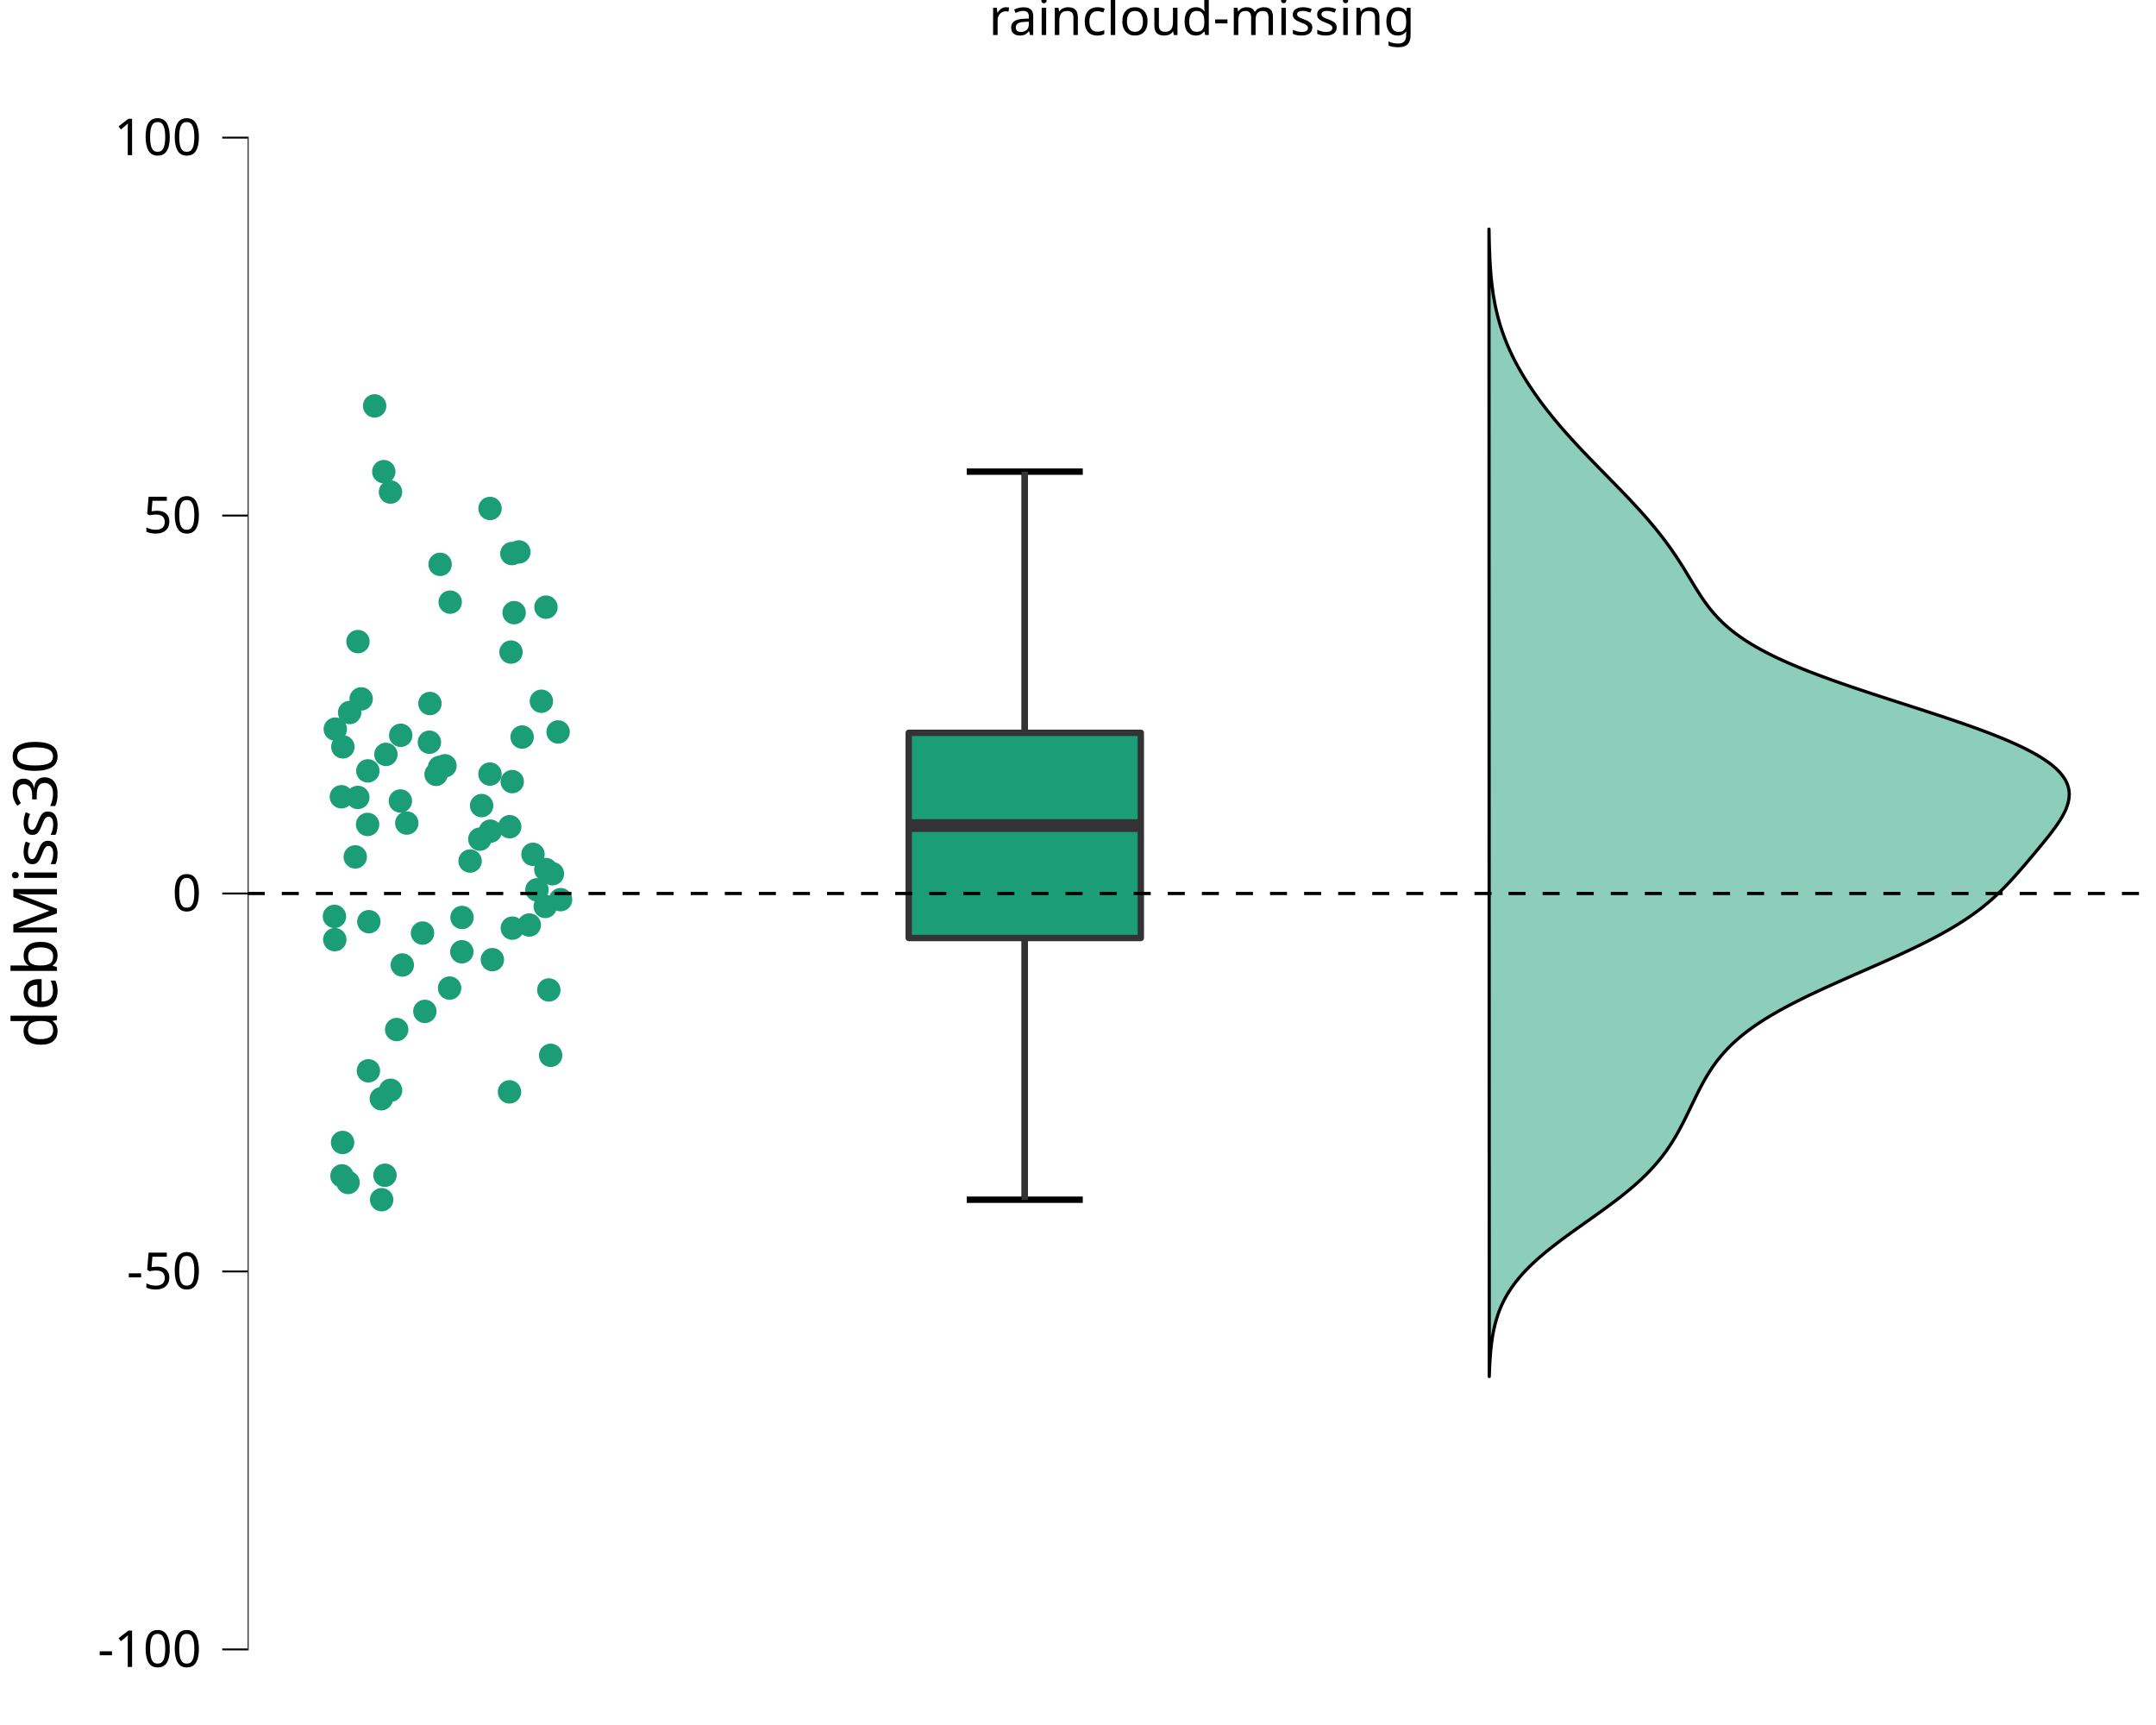
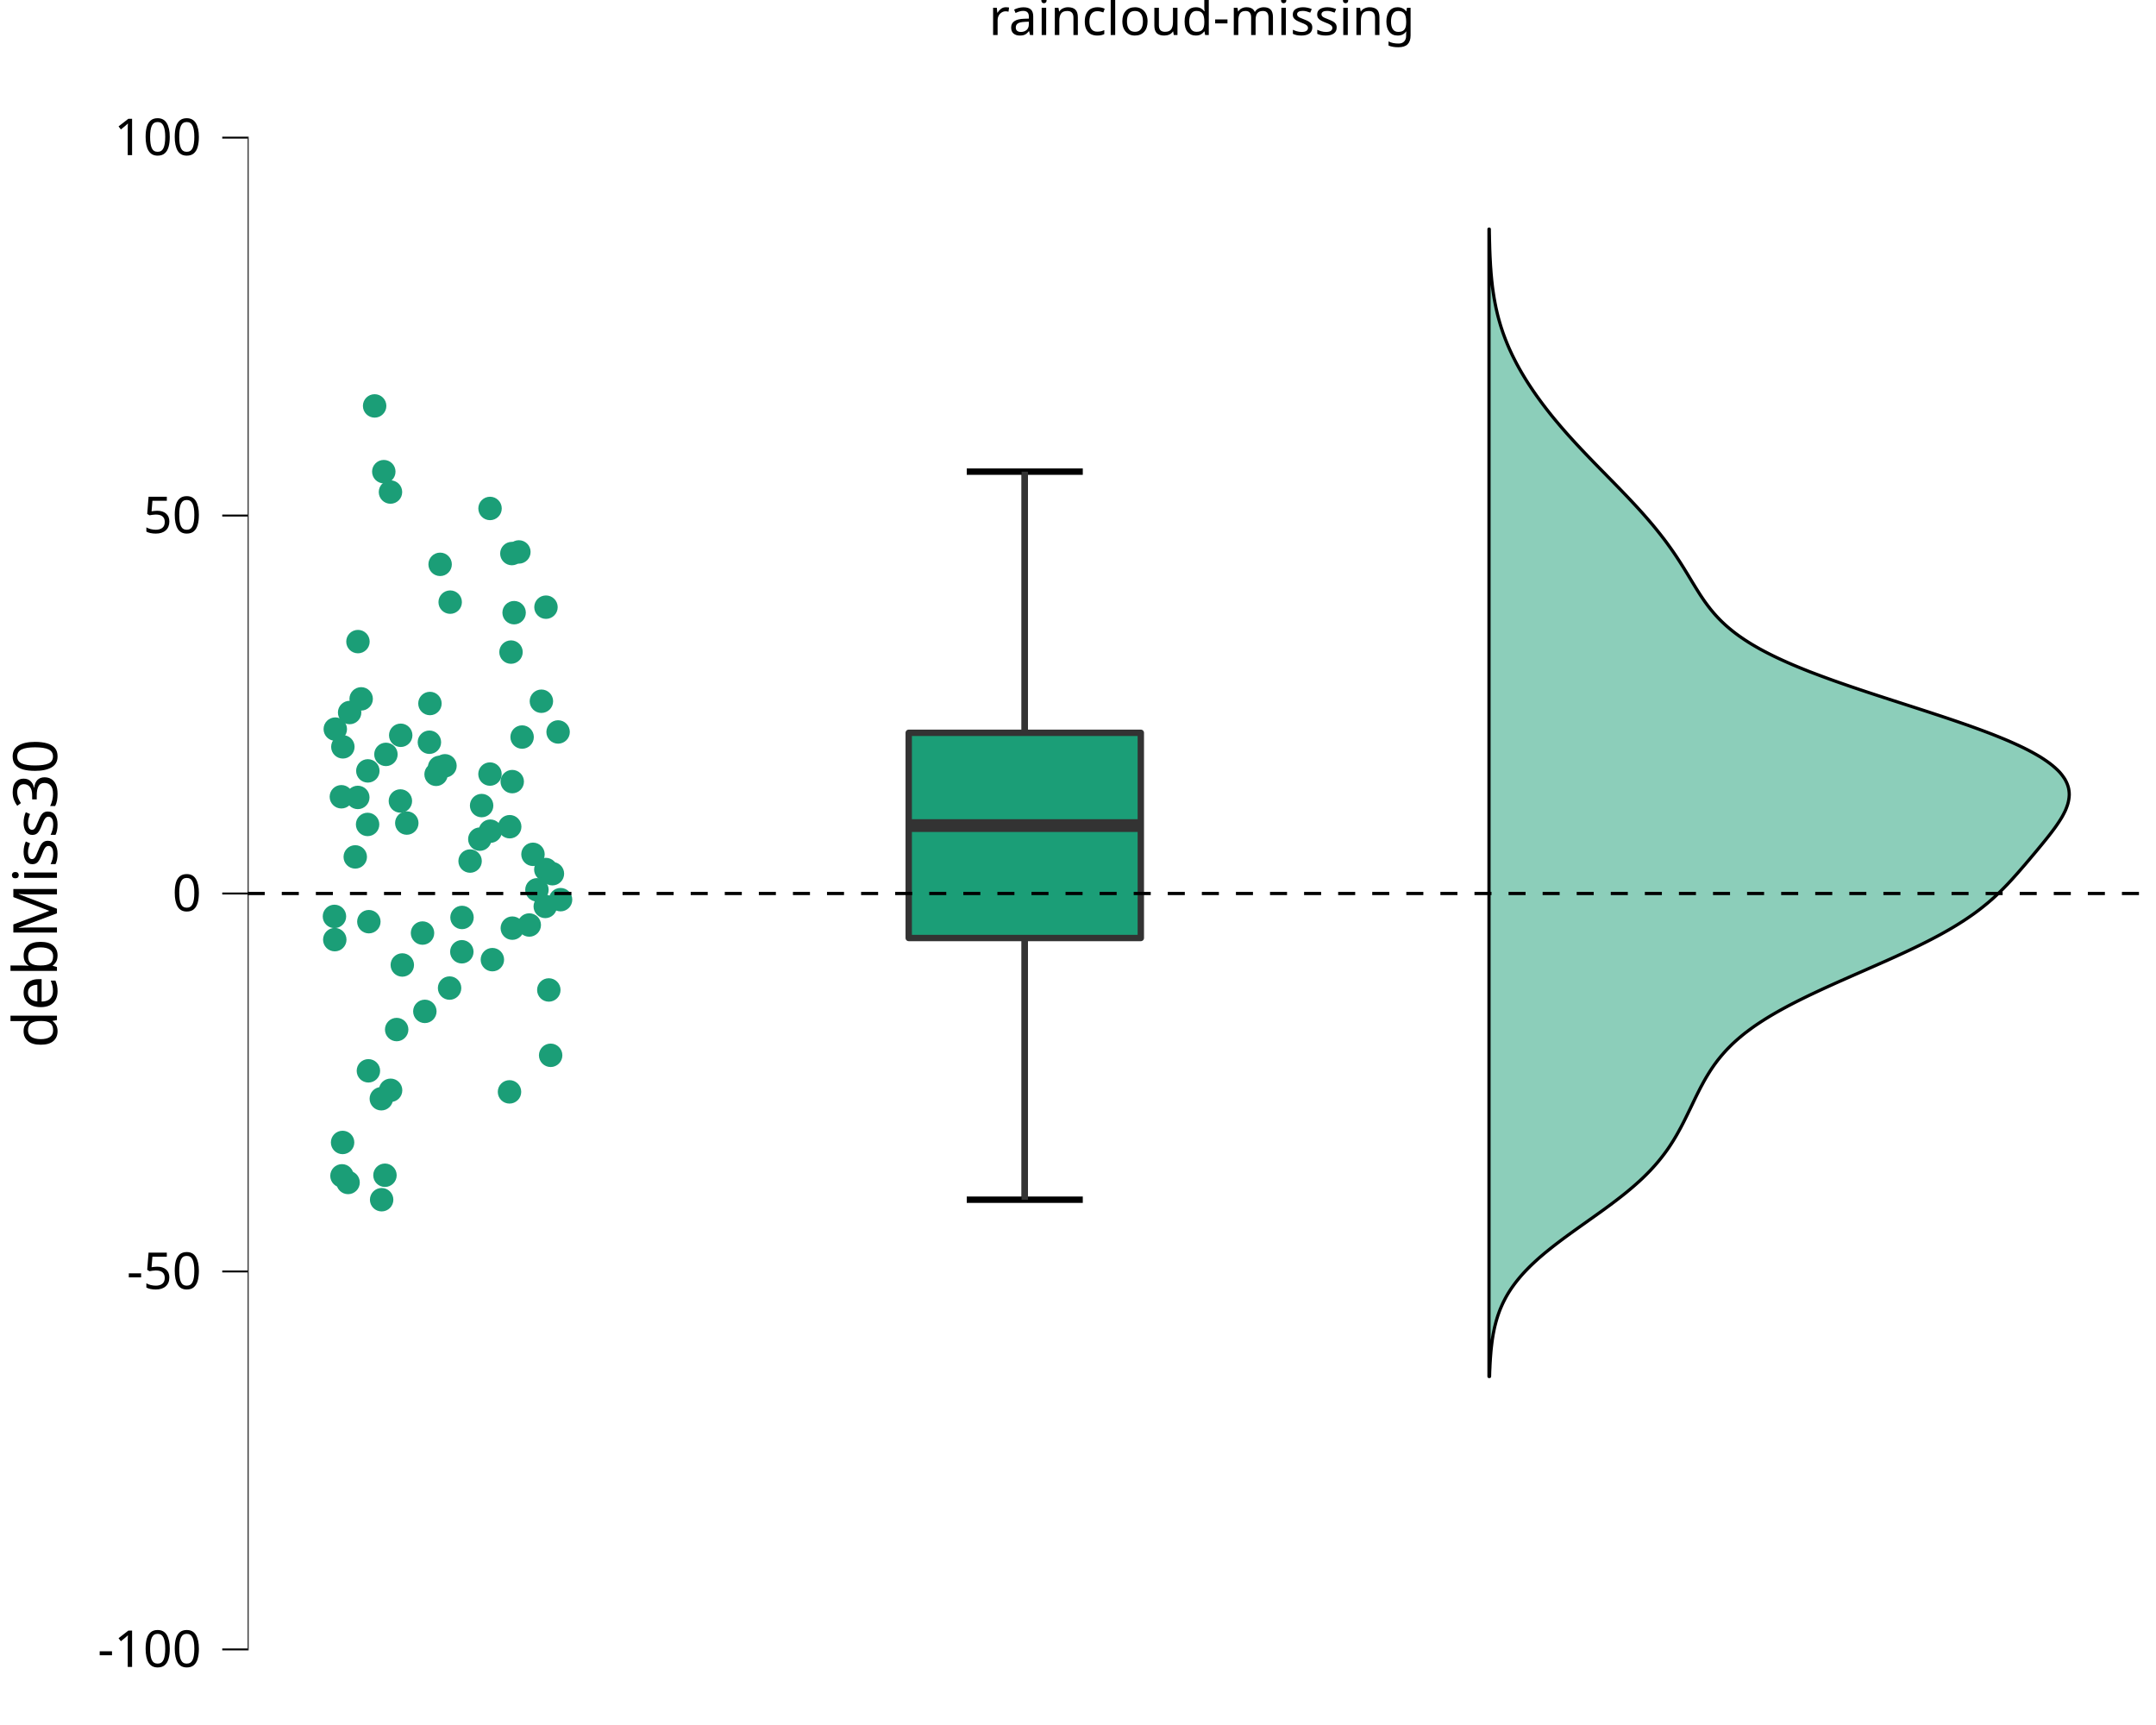
<svg xmlns="http://www.w3.org/2000/svg" class="svglite" data-engine-version="2.0" width="720.00pt" height="576.00pt" viewBox="0 0 720.00 576.00">
  <defs>
    <style type="text/css">
    .svglite line, .svglite polyline, .svglite polygon, .svglite path, .svglite rect, .svglite circle {
      fill: none;
      stroke: #000000;
      stroke-linecap: round;
      stroke-linejoin: round;
      stroke-miterlimit: 10.00;
    }
  </style>
  </defs>
  <rect width="100%" height="100%" style="stroke: none; fill: #FFFFFF;" />
  <defs>
    <clipPath id="cpMC4wMHw3MjAuMDB8MC4wMHw1NzYuMDA=">
      <rect x="0.00" y="0.00" width="720.00" height="576.00" />
    </clipPath>
  </defs>
  <g clip-path="url(#cpMC4wMHw3MjAuMDB8MC4wMHw1NzYuMDA=)">
    <rect x="0.00" y="0.00" width="720.00" height="576.00" style="stroke-width: 10.67; stroke: none;" />
  </g>
  <defs>
    <clipPath id="cpODIuNzJ8NzIwLjAwfDIwLjcxfDU3Ni4wMA==">
      <rect x="82.72" y="20.71" width="637.28" height="555.29" />
    </clipPath>
  </defs>
  <g clip-path="url(#cpODIuNzJ8NzIwLjAwfDIwLjcxfDU3Ni4wMA==)">
    <rect x="82.72" y="20.71" width="637.28" height="555.29" style="stroke-width: 10.67; stroke: none;" />
    <circle cx="150.14" cy="329.93" r="3.56" style="stroke-width: 0.71; stroke: #1B9E77; fill: #1B9E77;" />
    <circle cx="111.80" cy="313.76" r="3.56" style="stroke-width: 0.71; stroke: #1B9E77; fill: #1B9E77;" />
    <circle cx="187.20" cy="300.41" r="3.56" style="stroke-width: 0.71; stroke: #1B9E77; fill: #1B9E77;" />
    <circle cx="120.61" cy="233.36" r="3.56" style="stroke-width: 0.71; stroke: #1B9E77; fill: #1B9E77;" />
    <circle cx="135.85" cy="274.83" r="3.56" style="stroke-width: 0.71; stroke: #1B9E77; fill: #1B9E77;" />
    <circle cx="114.20" cy="392.63" r="3.56" style="stroke-width: 0.71; stroke: #1B9E77; fill: #1B9E77;" />
    <circle cx="170.15" cy="364.59" r="3.56" style="stroke-width: 0.71; stroke: #1B9E77; fill: #1B9E77;" />
    <circle cx="125.11" cy="135.54" r="3.56" style="stroke-width: 0.71; stroke: #1B9E77; fill: #1B9E77;" />
    <circle cx="177.99" cy="285.27" r="3.56" style="stroke-width: 0.71; stroke: #1B9E77; fill: #1B9E77;" />
    <circle cx="179.31" cy="297.12" r="3.56" style="stroke-width: 0.71; stroke: #1B9E77; fill: #1B9E77;" />
    <circle cx="182.09" cy="302.67" r="3.56" style="stroke-width: 0.71; stroke: #1B9E77; fill: #1B9E77;" />
    <circle cx="123.18" cy="307.76" r="3.56" style="stroke-width: 0.71; stroke: #1B9E77; fill: #1B9E77;" />
    <circle cx="170.65" cy="217.74" r="3.56" style="stroke-width: 0.71; stroke: #1B9E77; fill: #1B9E77;" />
    <circle cx="182.28" cy="290.35" r="3.56" style="stroke-width: 0.71; stroke: #1B9E77; fill: #1B9E77;" />
    <circle cx="130.44" cy="364.06" r="3.56" style="stroke-width: 0.71; stroke: #1B9E77; fill: #1B9E77;" />
    <circle cx="173.28" cy="184.30" r="3.56" style="stroke-width: 0.71; stroke: #1B9E77; fill: #1B9E77;" />
    <circle cx="170.22" cy="276.05" r="3.56" style="stroke-width: 0.71; stroke: #1B9E77; fill: #1B9E77;" />
    <circle cx="119.49" cy="266.27" r="3.56" style="stroke-width: 0.71; stroke: #1B9E77; fill: #1B9E77;" />
    <circle cx="132.47" cy="343.78" r="3.56" style="stroke-width: 0.71; stroke: #1B9E77; fill: #1B9E77;" />
    <circle cx="128.88" cy="251.90" r="3.56" style="stroke-width: 0.71; stroke: #1B9E77; fill: #1B9E77;" />
    <circle cx="154.29" cy="306.35" r="3.56" style="stroke-width: 0.71; stroke: #1B9E77; fill: #1B9E77;" />
    <circle cx="122.84" cy="257.41" r="3.56" style="stroke-width: 0.71; stroke: #1B9E77; fill: #1B9E77;" />
    <circle cx="171.69" cy="204.58" r="3.56" style="stroke-width: 0.71; stroke: #1B9E77; fill: #1B9E77;" />
    <circle cx="141.10" cy="311.56" r="3.56" style="stroke-width: 0.71; stroke: #1B9E77; fill: #1B9E77;" />
    <circle cx="174.36" cy="246.11" r="3.56" style="stroke-width: 0.71; stroke: #1B9E77; fill: #1B9E77;" />
    <circle cx="160.84" cy="268.99" r="3.56" style="stroke-width: 0.71; stroke: #1B9E77; fill: #1B9E77;" />
    <circle cx="133.82" cy="245.52" r="3.56" style="stroke-width: 0.71; stroke: #1B9E77; fill: #1B9E77;" />
    <circle cx="134.35" cy="322.22" r="3.56" style="stroke-width: 0.71; stroke: #1B9E77; fill: #1B9E77;" />
    <circle cx="133.71" cy="267.46" r="3.56" style="stroke-width: 0.71; stroke: #1B9E77; fill: #1B9E77;" />
    <circle cx="160.24" cy="280.20" r="3.56" style="stroke-width: 0.71; stroke: #1B9E77; fill: #1B9E77;" />
    <circle cx="164.43" cy="320.44" r="3.56" style="stroke-width: 0.71; stroke: #1B9E77; fill: #1B9E77;" />
    <circle cx="183.28" cy="330.56" r="3.56" style="stroke-width: 0.71; stroke: #1B9E77; fill: #1B9E77;" />
    <circle cx="171.09" cy="309.92" r="3.56" style="stroke-width: 0.71; stroke: #1B9E77; fill: #1B9E77;" />
    <circle cx="122.76" cy="275.29" r="3.56" style="stroke-width: 0.71; stroke: #1B9E77; fill: #1B9E77;" />
    <circle cx="130.40" cy="164.30" r="3.56" style="stroke-width: 0.71; stroke: #1B9E77; fill: #1B9E77;" />
    <circle cx="128.17" cy="157.49" r="3.56" style="stroke-width: 0.71; stroke: #1B9E77; fill: #1B9E77;" />
    <circle cx="114.50" cy="249.38" r="3.56" style="stroke-width: 0.71; stroke: #1B9E77; fill: #1B9E77;" />
    <circle cx="163.63" cy="258.47" r="3.56" style="stroke-width: 0.71; stroke: #1B9E77; fill: #1B9E77;" />
    <circle cx="171.06" cy="260.99" r="3.56" style="stroke-width: 0.71; stroke: #1B9E77; fill: #1B9E77;" />
    <circle cx="163.74" cy="277.54" r="3.56" style="stroke-width: 0.71; stroke: #1B9E77; fill: #1B9E77;" />
    <circle cx="116.24" cy="394.84" r="3.56" style="stroke-width: 0.71; stroke: #1B9E77; fill: #1B9E77;" />
    <circle cx="186.38" cy="244.41" r="3.56" style="stroke-width: 0.71; stroke: #1B9E77; fill: #1B9E77;" />
    <circle cx="176.75" cy="308.87" r="3.56" style="stroke-width: 0.71; stroke: #1B9E77; fill: #1B9E77;" />
    <circle cx="111.97" cy="243.46" r="3.56" style="stroke-width: 0.71; stroke: #1B9E77; fill: #1B9E77;" />
    <circle cx="180.80" cy="234.15" r="3.56" style="stroke-width: 0.71; stroke: #1B9E77; fill: #1B9E77;" />
    <circle cx="156.99" cy="287.52" r="3.56" style="stroke-width: 0.71; stroke: #1B9E77; fill: #1B9E77;" />
    <circle cx="163.65" cy="169.78" r="3.56" style="stroke-width: 0.71; stroke: #1B9E77; fill: #1B9E77;" />
    <circle cx="154.23" cy="317.81" r="3.56" style="stroke-width: 0.71; stroke: #1B9E77; fill: #1B9E77;" />
    <circle cx="116.76" cy="237.92" r="3.56" style="stroke-width: 0.71; stroke: #1B9E77; fill: #1B9E77;" />
    <circle cx="182.33" cy="202.74" r="3.56" style="stroke-width: 0.71; stroke: #1B9E77; fill: #1B9E77;" />
    <circle cx="184.48" cy="291.74" r="3.56" style="stroke-width: 0.71; stroke: #1B9E77; fill: #1B9E77;" />
    <circle cx="145.63" cy="258.56" r="3.56" style="stroke-width: 0.71; stroke: #1B9E77; fill: #1B9E77;" />
    <circle cx="119.54" cy="214.24" r="3.56" style="stroke-width: 0.71; stroke: #1B9E77; fill: #1B9E77;" />
    <circle cx="114.41" cy="381.48" r="3.56" style="stroke-width: 0.71; stroke: #1B9E77; fill: #1B9E77;" />
    <circle cx="128.56" cy="392.43" r="3.56" style="stroke-width: 0.71; stroke: #1B9E77; fill: #1B9E77;" />
    <circle cx="114.00" cy="266.05" r="3.56" style="stroke-width: 0.71; stroke: #1B9E77; fill: #1B9E77;" />
    <circle cx="150.34" cy="201.06" r="3.56" style="stroke-width: 0.71; stroke: #1B9E77; fill: #1B9E77;" />
    <circle cx="143.58" cy="234.91" r="3.56" style="stroke-width: 0.71; stroke: #1B9E77; fill: #1B9E77;" />
    <circle cx="141.88" cy="337.71" r="3.56" style="stroke-width: 0.71; stroke: #1B9E77; fill: #1B9E77;" />
    <circle cx="127.34" cy="366.88" r="3.56" style="stroke-width: 0.71; stroke: #1B9E77; fill: #1B9E77;" />
    <circle cx="123.03" cy="357.56" r="3.56" style="stroke-width: 0.71; stroke: #1B9E77; fill: #1B9E77;" />
    <circle cx="118.64" cy="286.13" r="3.56" style="stroke-width: 0.71; stroke: #1B9E77; fill: #1B9E77;" />
    <circle cx="148.60" cy="255.71" r="3.56" style="stroke-width: 0.71; stroke: #1B9E77; fill: #1B9E77;" />
    <circle cx="170.94" cy="184.84" r="3.56" style="stroke-width: 0.71; stroke: #1B9E77; fill: #1B9E77;" />
    <circle cx="111.69" cy="306.00" r="3.56" style="stroke-width: 0.71; stroke: #1B9E77; fill: #1B9E77;" />
    <circle cx="146.79" cy="256.24" r="3.56" style="stroke-width: 0.71; stroke: #1B9E77; fill: #1B9E77;" />
    <circle cx="143.40" cy="247.84" r="3.56" style="stroke-width: 0.71; stroke: #1B9E77; fill: #1B9E77;" />
    <circle cx="127.45" cy="400.60" r="3.56" style="stroke-width: 0.71; stroke: #1B9E77; fill: #1B9E77;" />
    <circle cx="146.98" cy="188.44" r="3.56" style="stroke-width: 0.71; stroke: #1B9E77; fill: #1B9E77;" />
    <circle cx="183.89" cy="352.38" r="3.56" style="stroke-width: 0.71; stroke: #1B9E77; fill: #1B9E77;" />
-     <polygon points="497.34,459.63 497.36,458.88 497.39,458.13 497.42,457.38 497.45,456.63 497.49,455.88 497.53,455.13 497.57,454.38 497.62,453.63 497.67,452.88 497.73,452.13 497.80,451.38 497.87,450.63 497.95,449.89 498.03,449.14 498.12,448.39 498.23,447.64 498.34,446.89 498.46,446.14 498.59,445.39 498.73,444.64 498.89,443.89 499.05,443.14 499.23,442.39 499.43,441.64 499.63,440.89 499.86,440.14 500.10,439.39 500.35,438.64 500.62,437.89 500.92,437.14 501.23,436.39 501.56,435.64 501.92,434.89 502.29,434.14 502.69,433.39 503.11,432.64 503.55,431.89 504.02,431.14 504.51,430.39 505.03,429.64 505.57,428.89 506.13,428.14 506.73,427.39 507.35,426.64 507.99,425.89 508.66,425.14 509.36,424.39 510.09,423.64 510.83,422.89 511.61,422.14 512.41,421.39 513.23,420.64 514.07,419.89 514.95,419.14 515.84,418.39 516.75,417.65 517.68,416.90 518.64,416.15 519.60,415.40 520.59,414.65 521.59,413.90 522.60,413.15 523.62,412.40 524.66,411.65 525.70,410.90 526.75,410.15 527.80,409.40 528.86,408.65 529.92,407.90 530.98,407.15 532.03,406.40 533.08,405.65 534.13,404.90 535.17,404.15 536.20,403.40 537.22,402.65 538.23,401.90 539.23,401.15 540.21,400.40 541.18,399.65 542.12,398.90 543.05,398.15 543.97,397.40 544.86,396.65 545.73,395.90 546.58,395.15 547.41,394.40 548.22,393.65 549.00,392.90 549.76,392.15 550.50,391.40 551.22,390.65 551.92,389.90 552.59,389.15 553.24,388.40 553.87,387.65 554.49,386.90 555.08,386.15 555.64,385.41 556.20,384.66 556.74,383.91 557.25,383.16 557.75,382.41 558.24,381.66 558.71,380.91 559.17,380.16 559.61,379.41 560.05,378.66 560.47,377.91 560.88,377.16 561.28,376.41 561.68,375.66 562.06,374.91 562.45,374.16 562.82,373.41 563.19,372.66 563.56,371.91 563.92,371.16 564.28,370.41 564.64,369.66 565.00,368.91 565.37,368.16 565.73,367.41 566.09,366.66 566.46,365.91 566.83,365.16 567.21,364.41 567.59,363.66 567.98,362.91 568.38,362.16 568.79,361.41 569.21,360.66 569.64,359.91 570.09,359.16 570.55,358.41 571.02,357.66 571.51,356.91 572.02,356.16 572.55,355.41 573.10,354.66 573.68,353.91 574.27,353.17 574.89,352.42 575.54,351.67 576.22,350.92 576.92,350.17 577.66,349.42 578.43,348.67 579.22,347.92 580.06,347.17 580.94,346.42 581.84,345.67 582.78,344.92 583.76,344.17 584.78,343.42 585.83,342.67 586.93,341.92 588.07,341.17 589.24,340.42 590.45,339.67 591.70,338.92 592.99,338.17 594.31,337.42 595.68,336.67 597.08,335.92 598.50,335.17 599.97,334.42 601.47,333.67 603.00,332.92 604.55,332.17 606.13,331.42 607.74,330.67 609.36,329.92 611.01,329.17 612.68,328.42 614.35,327.67 616.04,326.92 617.74,326.17 619.45,325.42 621.15,324.67 622.86,323.92 624.57,323.17 626.27,322.42 627.97,321.67 629.65,320.93 631.32,320.18 632.98,319.43 634.62,318.68 636.23,317.93 637.83,317.18 639.40,316.43 640.94,315.68 642.46,314.93 643.95,314.18 645.39,313.43 646.81,312.68 648.21,311.93 649.55,311.18 650.87,310.43 652.15,309.68 653.39,308.93 654.59,308.18 655.77,307.43 656.91,306.68 658.00,305.93 659.06,305.18 660.09,304.43 661.09,303.68 662.05,302.93 662.98,302.18 663.89,301.43 664.76,300.68 665.60,299.93 666.43,299.18 667.23,298.43 668.00,297.68 668.76,296.93 669.50,296.18 670.22,295.43 670.93,294.68 671.63,293.93 672.31,293.18 672.99,292.43 673.65,291.68 674.31,290.93 674.96,290.18 675.61,289.43 676.25,288.69 676.89,287.94 677.52,287.19 678.16,286.44 678.79,285.69 679.42,284.94 680.04,284.19 680.67,283.44 681.29,282.69 681.90,281.94 682.52,281.19 683.13,280.44 683.73,279.69 684.32,278.94 684.90,278.19 685.47,277.44 686.02,276.69 686.57,275.94 687.09,275.19 687.59,274.44 688.07,273.69 688.52,272.94 688.94,272.19 689.34,271.44 689.71,270.69 690.02,269.94 690.30,269.19 690.55,268.44 690.74,267.69 690.88,266.94 690.98,266.19 691.03,265.44 691.01,264.69 690.93,263.94 690.80,263.19 690.59,262.44 690.32,261.69 689.98,260.94 689.58,260.19 689.08,259.44 688.52,258.69 687.90,257.94 687.18,257.19 686.39,256.45 685.53,255.70 684.59,254.95 683.55,254.20 682.44,253.45 681.27,252.70 680.00,251.95 678.65,251.20 677.24,250.45 675.75,249.70 674.18,248.95 672.54,248.20 670.85,247.45 669.07,246.70 667.23,245.95 665.34,245.20 663.39,244.45 661.38,243.70 659.33,242.95 657.23,242.20 655.08,241.45 652.89,240.70 650.68,239.95 648.43,239.20 646.16,238.45 643.87,237.70 641.57,236.95 639.25,236.20 636.92,235.45 634.60,234.70 632.27,233.95 629.96,233.20 627.65,232.45 625.36,231.70 623.09,230.95 620.84,230.20 618.61,229.45 616.43,228.70 614.28,227.95 612.15,227.20 610.08,226.45 608.05,225.70 606.06,224.95 604.11,224.21 602.23,223.46 600.40,222.71 598.61,221.96 596.88,221.21 595.21,220.46 593.59,219.71 592.03,218.96 590.53,218.21 589.09,217.46 587.69,216.71 586.36,215.96 585.09,215.21 583.86,214.46 582.69,213.71 581.58,212.96 580.52,212.21 579.49,211.46 578.53,210.71 577.61,209.96 576.73,209.21 575.89,208.46 575.10,207.71 574.33,206.96 573.60,206.21 572.92,205.46 572.25,204.71 571.62,203.96 571.01,203.21 570.43,202.46 569.87,201.71 569.32,200.96 568.80,200.21 568.29,199.46 567.79,198.71 567.31,197.96 566.83,197.21 566.37,196.46 565.90,195.71 565.45,194.96 564.99,194.21 564.54,193.46 564.09,192.72 563.63,191.97 563.18,191.22 562.72,190.47 562.26,189.72 561.79,188.97 561.32,188.22 560.84,187.47 560.35,186.72 559.86,185.97 559.35,185.22 558.84,184.47 558.32,183.72 557.80,182.97 557.26,182.22 556.71,181.47 556.16,180.72 555.59,179.97 555.01,179.22 554.43,178.47 553.84,177.72 553.23,176.97 552.62,176.22 552.00,175.47 551.37,174.72 550.73,173.97 550.08,173.22 549.43,172.47 548.77,171.72 548.10,170.97 547.42,170.22 546.73,169.47 546.04,168.72 545.35,167.97 544.65,167.22 543.94,166.47 543.23,165.72 542.51,164.97 541.79,164.22 541.07,163.47 540.34,162.72 539.61,161.97 538.88,161.22 538.15,160.48 537.41,159.73 536.68,158.98 535.94,158.23 535.21,157.48 534.47,156.73 533.74,155.98 533.01,155.23 532.28,154.48 531.55,153.73 530.82,152.98 530.10,152.23 529.38,151.48 528.67,150.73 527.96,149.98 527.26,149.23 526.56,148.48 525.86,147.73 525.18,146.98 524.49,146.23 523.82,145.48 523.15,144.73 522.49,143.98 521.83,143.23 521.18,142.48 520.54,141.73 519.91,140.98 519.29,140.23 518.67,139.48 518.06,138.73 517.46,137.98 516.86,137.23 516.28,136.48 515.70,135.73 515.13,134.98 514.57,134.23 514.02,133.48 513.48,132.73 512.95,131.98 512.42,131.23 511.91,130.48 511.40,129.73 510.90,128.98 510.41,128.24 509.93,127.49 509.46,126.74 509.00,125.99 508.55,125.24 508.10,124.49 507.67,123.74 507.24,122.99 506.83,122.24 506.42,121.49 506.03,120.74 505.64,119.99 505.27,119.24 504.90,118.49 504.55,117.74 504.20,116.99 503.86,116.24 503.54,115.49 503.22,114.74 502.92,113.99 502.62,113.24 502.33,112.49 502.06,111.74 501.79,110.99 501.54,110.24 501.29,109.49 501.05,108.74 500.82,107.99 500.61,107.24 500.40,106.49 500.20,105.74 500.01,104.99 499.83,104.24 499.65,103.49 499.49,102.74 499.33,101.99 499.18,101.24 499.04,100.49 498.91,99.74 498.78,98.99 498.66,98.24 498.55,97.49 498.45,96.74 498.35,96.00 498.26,95.25 498.17,94.50 498.09,93.75 498.01,93.00 497.94,92.25 497.88,91.50 497.82,90.75 497.76,90.00 497.71,89.25 497.66,88.50 497.61,87.75 497.57,87.00 497.53,86.25 497.50,85.50 497.47,84.75 497.44,84.00 497.41,83.25 497.38,82.50 497.36,81.75 497.34,81.00 497.32,80.25 497.31,79.50 497.29,78.75 497.28,78.00 497.26,77.25 497.25,76.50 " style="stroke-width: 1.07; fill: #1B9E77; fill-opacity: 0.50;" />
+     <polygon points="497.44,459.63 497.46,458.88 497.48,458.13 497.51,457.38 497.55,456.63 497.58,455.88 497.62,455.13 497.67,454.38 497.71,453.63 497.77,452.88 497.83,452.13 497.89,451.38 497.96,450.63 498.04,449.89 498.13,449.14 498.22,448.39 498.32,447.64 498.43,446.89 498.55,446.14 498.68,445.39 498.83,444.64 498.98,443.89 499.14,443.14 499.33,442.39 499.52,441.64 499.73,440.89 499.95,440.14 500.19,439.39 500.45,438.64 500.72,437.89 501.01,437.14 501.33,436.39 501.66,435.64 502.01,434.89 502.39,434.14 502.78,433.39 503.20,432.64 503.64,431.89 504.11,431.14 504.60,430.39 505.12,429.64 505.66,428.89 506.23,428.14 506.82,427.39 507.44,426.64 508.08,425.89 508.75,425.14 509.45,424.39 510.18,423.64 510.92,422.89 511.70,422.14 512.50,421.39 513.32,420.64 514.16,419.89 515.04,419.14 515.93,418.39 516.84,417.65 517.77,416.90 518.72,416.15 519.69,415.40 520.67,414.65 521.67,413.90 522.68,413.15 523.70,412.40 524.74,411.65 525.78,410.90 526.83,410.15 527.88,409.40 528.94,408.65 530.00,407.90 531.05,407.15 532.11,406.40 533.16,405.65 534.21,404.90 535.25,404.15 536.28,403.40 537.30,402.65 538.31,401.90 539.30,401.15 540.28,400.40 541.25,399.65 542.20,398.90 543.13,398.15 544.04,397.40 544.93,396.65 545.80,395.90 546.65,395.15 547.48,394.40 548.29,393.65 549.07,392.90 549.83,392.15 550.57,391.40 551.29,390.65 551.98,389.90 552.66,389.15 553.31,388.40 553.94,387.65 554.55,386.90 555.14,386.15 555.71,385.41 556.26,384.66 556.80,383.91 557.32,383.16 557.82,382.41 558.30,381.66 558.78,380.91 559.23,380.16 559.68,379.41 560.11,378.66 560.53,377.91 560.94,377.16 561.35,376.41 561.74,375.66 562.13,374.91 562.51,374.16 562.88,373.41 563.25,372.66 563.62,371.91 563.98,371.16 564.35,370.41 564.71,369.66 565.07,368.91 565.43,368.16 565.79,367.41 566.15,366.66 566.52,365.91 566.89,365.16 567.27,364.41 567.65,363.66 568.04,362.91 568.45,362.16 568.85,361.41 569.27,360.66 569.70,359.91 570.15,359.16 570.61,358.41 571.08,357.66 571.57,356.91 572.08,356.16 572.61,355.41 573.16,354.66 573.73,353.91 574.33,353.17 574.95,352.42 575.60,351.67 576.27,350.92 576.98,350.17 577.72,349.42 578.48,348.67 579.28,347.92 580.12,347.17 580.99,346.42 581.89,345.67 582.83,344.92 583.82,344.17 584.83,343.42 585.88,342.67 586.98,341.92 588.12,341.17 589.29,340.42 590.50,339.67 591.75,338.92 593.04,338.17 594.36,337.42 595.73,336.67 597.12,335.92 598.55,335.17 600.02,334.42 601.52,333.67 603.04,332.92 604.59,332.17 606.18,331.42 607.78,330.67 609.40,329.92 611.05,329.17 612.71,328.42 614.39,327.67 616.08,326.92 617.78,326.17 619.48,325.42 621.19,324.67 622.90,323.92 624.60,323.17 626.31,322.42 628.00,321.67 629.68,320.93 631.35,320.18 633.01,319.43 634.64,318.68 636.26,317.93 637.86,317.18 639.43,316.43 640.97,315.68 642.48,314.93 643.97,314.18 645.42,313.43 646.84,312.68 648.23,311.93 649.57,311.18 650.89,310.43 652.17,309.68 653.41,308.93 654.61,308.18 655.78,307.43 656.92,306.68 658.01,305.93 659.08,305.18 660.11,304.43 661.10,303.68 662.06,302.93 662.99,302.18 663.90,301.43 664.77,300.68 665.62,299.93 666.44,299.18 667.24,298.43 668.02,297.68 668.77,296.93 669.51,296.18 670.24,295.43 670.94,294.68 671.64,293.93 672.32,293.18 672.99,292.43 673.66,291.68 674.32,290.93 674.97,290.18 675.61,289.43 676.26,288.69 676.89,287.94 677.53,287.19 678.16,286.44 678.79,285.69 679.42,284.94 680.05,284.19 680.67,283.44 681.29,282.69 681.91,281.94 682.52,281.19 683.13,280.44 683.73,279.69 684.32,278.94 684.90,278.19 685.47,277.44 686.03,276.69 686.57,275.94 687.09,275.19 687.59,274.44 688.07,273.69 688.53,272.94 688.95,272.19 689.34,271.44 689.71,270.69 690.02,269.94 690.30,269.19 690.55,268.44 690.74,267.69 690.88,266.94 690.98,266.19 691.03,265.44 691.01,264.69 690.93,263.94 690.80,263.19 690.59,262.44 690.32,261.69 689.98,260.94 689.58,260.19 689.08,259.44 688.53,258.69 687.91,257.94 687.19,257.19 686.39,256.45 685.53,255.70 684.59,254.95 683.55,254.20 682.45,253.45 681.28,252.70 680.00,251.95 678.66,251.20 677.25,250.45 675.76,249.70 674.19,248.95 672.55,248.20 670.86,247.45 669.08,246.70 667.24,245.95 665.36,245.20 663.40,244.45 661.39,243.70 659.34,242.95 657.25,242.20 655.09,241.45 652.91,240.70 650.70,239.95 648.46,239.20 646.18,238.45 643.90,237.70 641.59,236.95 639.27,236.20 636.95,235.45 634.62,234.70 632.30,233.95 629.99,233.20 627.68,232.45 625.39,231.70 623.12,230.95 620.87,230.20 618.65,229.45 616.47,228.70 614.31,227.95 612.19,227.20 610.12,226.45 608.09,225.70 606.10,224.95 604.15,224.21 602.28,223.46 600.44,222.71 598.65,221.96 596.93,221.21 595.26,220.46 593.64,219.71 592.08,218.96 590.58,218.21 589.14,217.46 587.74,216.71 586.42,215.96 585.14,215.21 583.92,214.46 582.75,213.71 581.64,212.96 580.57,212.21 579.55,211.46 578.59,210.71 577.67,209.96 576.78,209.21 575.95,208.46 575.15,207.71 574.39,206.96 573.66,206.21 572.97,205.46 572.31,204.71 571.68,203.96 571.07,203.21 570.49,202.46 569.93,201.71 569.38,200.96 568.86,200.21 568.35,199.46 567.85,198.71 567.37,197.96 566.90,197.21 566.43,196.46 565.97,195.71 565.51,194.96 565.05,194.21 564.60,193.46 564.15,192.72 563.70,191.97 563.24,191.22 562.78,190.47 562.32,189.72 561.85,188.97 561.38,188.22 560.90,187.47 560.41,186.72 559.92,185.97 559.42,185.22 558.91,184.47 558.39,183.72 557.86,182.97 557.32,182.22 556.78,181.47 556.22,180.72 555.66,179.97 555.08,179.22 554.50,178.47 553.90,177.72 553.30,176.97 552.69,176.22 552.07,175.47 551.44,174.72 550.80,173.97 550.15,173.22 549.50,172.47 548.84,171.72 548.17,170.97 547.49,170.22 546.81,169.47 546.12,168.72 545.42,167.97 544.72,167.22 544.01,166.47 543.30,165.72 542.58,164.97 541.86,164.22 541.14,163.47 540.41,162.72 539.68,161.97 538.95,161.22 538.22,160.48 537.49,159.73 536.75,158.98 536.02,158.23 535.28,157.48 534.55,156.73 533.81,155.98 533.08,155.23 532.35,154.48 531.63,153.73 530.90,152.98 530.18,152.23 529.46,151.48 528.75,150.73 528.04,149.98 527.34,149.23 526.64,148.48 525.95,147.73 525.26,146.98 524.58,146.23 523.90,145.48 523.23,144.73 522.57,143.98 521.92,143.23 521.27,142.48 520.63,141.73 520.00,140.98 519.37,140.23 518.75,139.48 518.14,138.73 517.54,137.98 516.95,137.23 516.36,136.48 515.79,135.73 515.22,134.98 514.66,134.23 514.11,133.48 513.57,132.73 513.03,131.98 512.51,131.23 511.99,130.48 511.49,129.73 510.99,128.98 510.50,128.24 510.02,127.49 509.55,126.74 509.09,125.99 508.64,125.24 508.19,124.49 507.76,123.74 507.33,122.99 506.92,122.24 506.51,121.49 506.12,120.74 505.74,119.99 505.36,119.24 504.99,118.49 504.64,117.74 504.29,116.99 503.95,116.24 503.63,115.49 503.31,114.74 503.01,113.99 502.71,113.24 502.43,112.49 502.15,111.74 501.88,110.99 501.63,110.24 501.38,109.49 501.14,108.74 500.92,107.99 500.70,107.24 500.49,106.49 500.29,105.74 500.10,104.99 499.92,104.24 499.75,103.49 499.58,102.74 499.43,101.99 499.28,101.24 499.14,100.49 499.00,99.74 498.88,98.99 498.76,98.24 498.65,97.49 498.54,96.74 498.44,96.00 498.35,95.25 498.27,94.50 498.18,93.75 498.11,93.00 498.04,92.25 497.97,91.50 497.91,90.75 497.86,90.00 497.80,89.25 497.75,88.50 497.71,87.75 497.67,87.00 497.63,86.25 497.59,85.50 497.56,84.75 497.53,84.00 497.50,83.25 497.48,82.50 497.46,81.75 497.44,81.00 497.42,80.25 497.40,79.50 497.39,78.75 497.37,78.00 497.36,77.25 497.35,76.50 497.25,76.50 497.25,79.52 497.25,82.53 497.25,85.55 497.25,88.57 497.25,91.59 497.25,94.60 497.25,97.62 497.25,100.64 497.25,103.65 497.25,106.67 497.25,109.69 497.25,112.70 497.25,115.72 497.25,118.74 497.25,121.75 497.25,124.77 497.25,127.79 497.25,130.80 497.25,133.82 497.25,136.84 497.25,139.85 497.25,142.87 497.25,145.89 497.25,148.90 497.25,151.92 497.25,154.94 497.25,157.95 497.25,160.97 497.25,163.99 497.25,167.00 497.25,170.02 497.25,173.04 497.25,176.05 497.25,179.07 497.25,182.09 497.25,185.11 497.25,188.12 497.25,191.14 497.25,194.16 497.25,197.17 497.25,200.19 497.25,203.21 497.25,206.22 497.25,209.24 497.25,212.26 497.25,215.27 497.25,218.29 497.25,221.31 497.25,224.32 497.25,227.34 497.25,230.36 497.25,233.37 497.25,236.39 497.25,239.41 497.25,242.42 497.25,245.44 497.25,248.46 497.25,251.47 497.25,254.49 497.25,257.51 497.25,260.52 497.25,263.54 497.25,266.56 497.25,269.57 497.25,272.59 497.25,275.61 497.25,278.63 497.25,281.64 497.25,284.66 497.25,287.68 497.25,290.69 497.25,293.71 497.25,296.73 497.25,299.74 497.25,302.76 497.25,305.78 497.25,308.79 497.25,311.81 497.25,314.83 497.25,317.84 497.25,320.86 497.25,323.88 497.25,326.89 497.25,329.91 497.25,332.93 497.25,335.94 497.25,338.96 497.25,341.98 497.25,344.99 497.25,348.01 497.25,351.03 497.25,354.04 497.25,357.06 497.25,360.08 497.25,363.10 497.25,366.11 497.25,369.13 497.25,372.15 497.25,375.16 497.25,378.18 497.25,381.20 497.25,384.21 497.25,387.23 497.25,390.25 497.25,393.26 497.25,396.28 497.25,399.30 497.25,402.31 497.25,405.33 497.25,408.35 497.25,411.36 497.25,414.38 497.25,417.40 497.25,420.41 497.25,423.43 497.25,426.45 497.25,429.46 497.25,432.48 497.25,435.50 497.25,438.51 497.25,441.53 497.25,444.55 497.25,447.56 497.25,450.58 497.25,453.60 497.25,456.62 497.25,459.63 " style="stroke-width: 1.07; fill: #1B9E77; fill-opacity: 0.50;" />
    <polyline points="322.85,157.49 361.60,157.49 " style="stroke-width: 2.13; stroke-linecap: butt;" />
    <polyline points="342.23,157.49 342.23,400.60 " style="stroke-width: 2.13; stroke-linecap: butt;" />
    <polyline points="322.85,400.60 361.60,400.60 " style="stroke-width: 2.13; stroke-linecap: butt;" />
    <line x1="342.23" y1="244.69" x2="342.23" y2="157.49" style="stroke-width: 2.13; stroke: #333333; stroke-linecap: butt;" />
    <line x1="342.23" y1="313.21" x2="342.23" y2="400.60" style="stroke-width: 2.13; stroke: #333333; stroke-linecap: butt;" />
    <polygon points="303.47,244.69 303.47,313.21 380.98,313.21 380.98,244.69 303.47,244.69 " style="stroke-width: 2.13; stroke: #333333; fill: #1B9E77;" />
    <line x1="303.47" y1="275.67" x2="380.98" y2="275.67" style="stroke-width: 4.27; stroke: #333333; stroke-linecap: butt;" />
    <line x1="82.72" y1="298.35" x2="720.00" y2="298.35" style="stroke-width: 1.07; stroke-dasharray: 5.69,5.69; stroke-linecap: butt;" />
    <line x1="82.72" y1="551.08" x2="82.72" y2="45.63" style="stroke-width: 0.64; stroke-linecap: butt;" />
    <rect x="82.72" y="20.71" width="637.28" height="555.29" style="stroke-width: 0.00; stroke: none;" />
  </g>
  <g clip-path="url(#cpMC4wMHw3MjAuMDB8MC4wMHw1NzYuMDA=)">
    <polyline points="82.72,576.00 82.72,20.71 " style="stroke-width: 0.00; stroke: none; stroke-linecap: butt;" />
    <text x="67.25" y="556.61" text-anchor="end" style="font-size: 17.00px; font-family: sans;" textLength="34.03px" lengthAdjust="spacingAndGlyphs">-100</text>
    <text x="67.25" y="430.41" text-anchor="end" style="font-size: 17.00px; font-family: sans;" textLength="24.57px" lengthAdjust="spacingAndGlyphs">-50</text>
    <text x="67.25" y="304.20" text-anchor="end" style="font-size: 17.00px; font-family: sans;" textLength="9.46px" lengthAdjust="spacingAndGlyphs">0</text>
    <text x="67.25" y="178.00" text-anchor="end" style="font-size: 17.00px; font-family: sans;" textLength="18.91px" lengthAdjust="spacingAndGlyphs">50</text>
    <text x="67.25" y="51.80" text-anchor="end" style="font-size: 17.00px; font-family: sans;" textLength="28.37px" lengthAdjust="spacingAndGlyphs">100</text>
    <polyline points="74.22,550.76 82.72,550.76 " style="stroke-width: 0.64; stroke-linecap: butt;" />
    <polyline points="74.22,424.56 82.72,424.56 " style="stroke-width: 0.64; stroke-linecap: butt;" />
    <polyline points="74.22,298.35 82.72,298.35 " style="stroke-width: 0.64; stroke-linecap: butt;" />
    <polyline points="74.22,172.15 82.72,172.15 " style="stroke-width: 0.64; stroke-linecap: butt;" />
    <polyline points="74.22,45.95 82.72,45.95 " style="stroke-width: 0.64; stroke-linecap: butt;" />
    <polyline points="82.72,576.00 720.00,576.00 " style="stroke-width: 0.00; stroke: none; stroke-linecap: butt;" />
    <text transform="translate(19.02,298.35) rotate(-90)" text-anchor="middle" style="font-size: 20.40px; font-family: sans;" textLength="98.68px" lengthAdjust="spacingAndGlyphs">debMiss30</text>
    <text x="401.36" y="11.70" text-anchor="middle" style="font-size: 17.00px; font-family: sans;" textLength="132.29px" lengthAdjust="spacingAndGlyphs">raincloud-missing</text>
  </g>
</svg>
